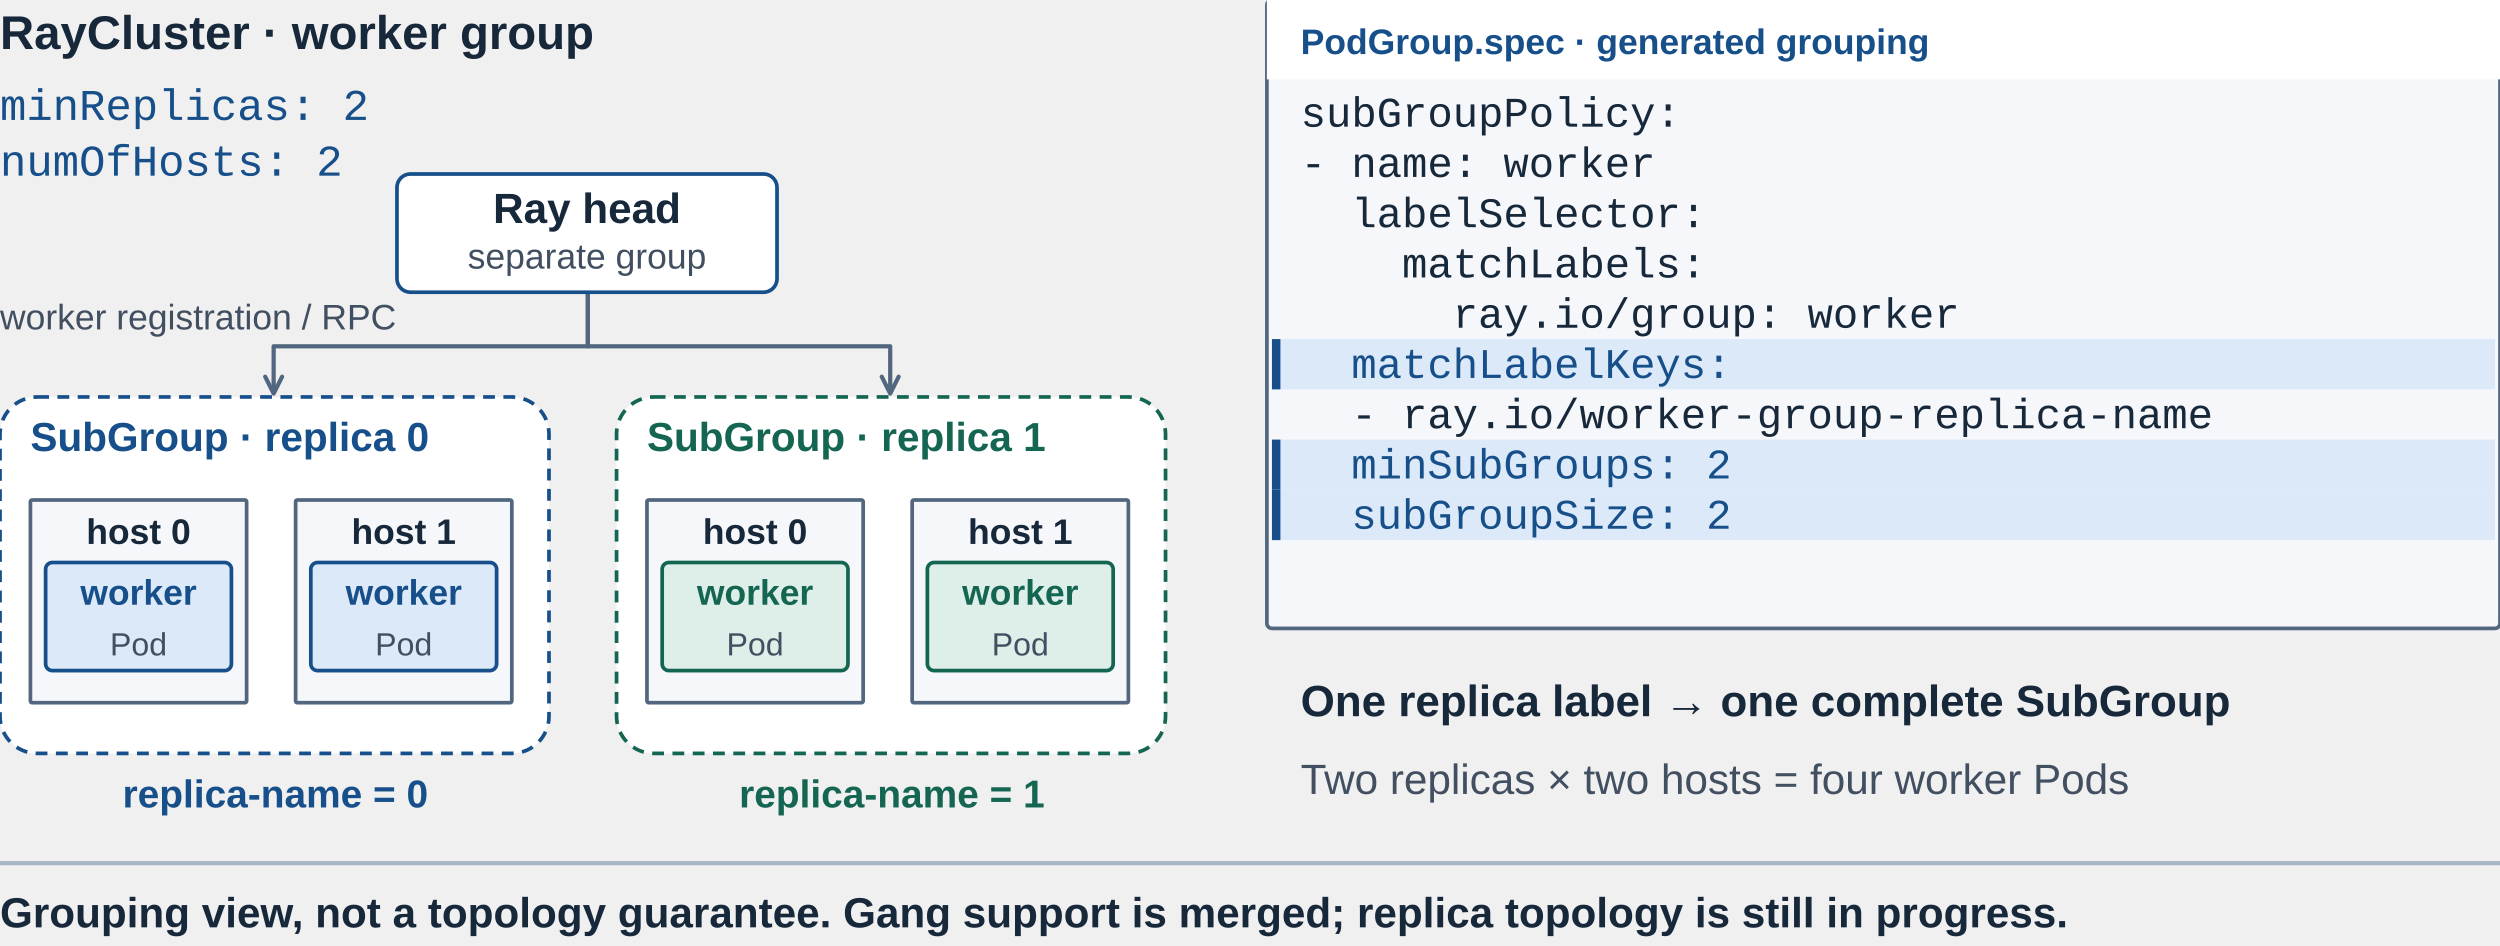
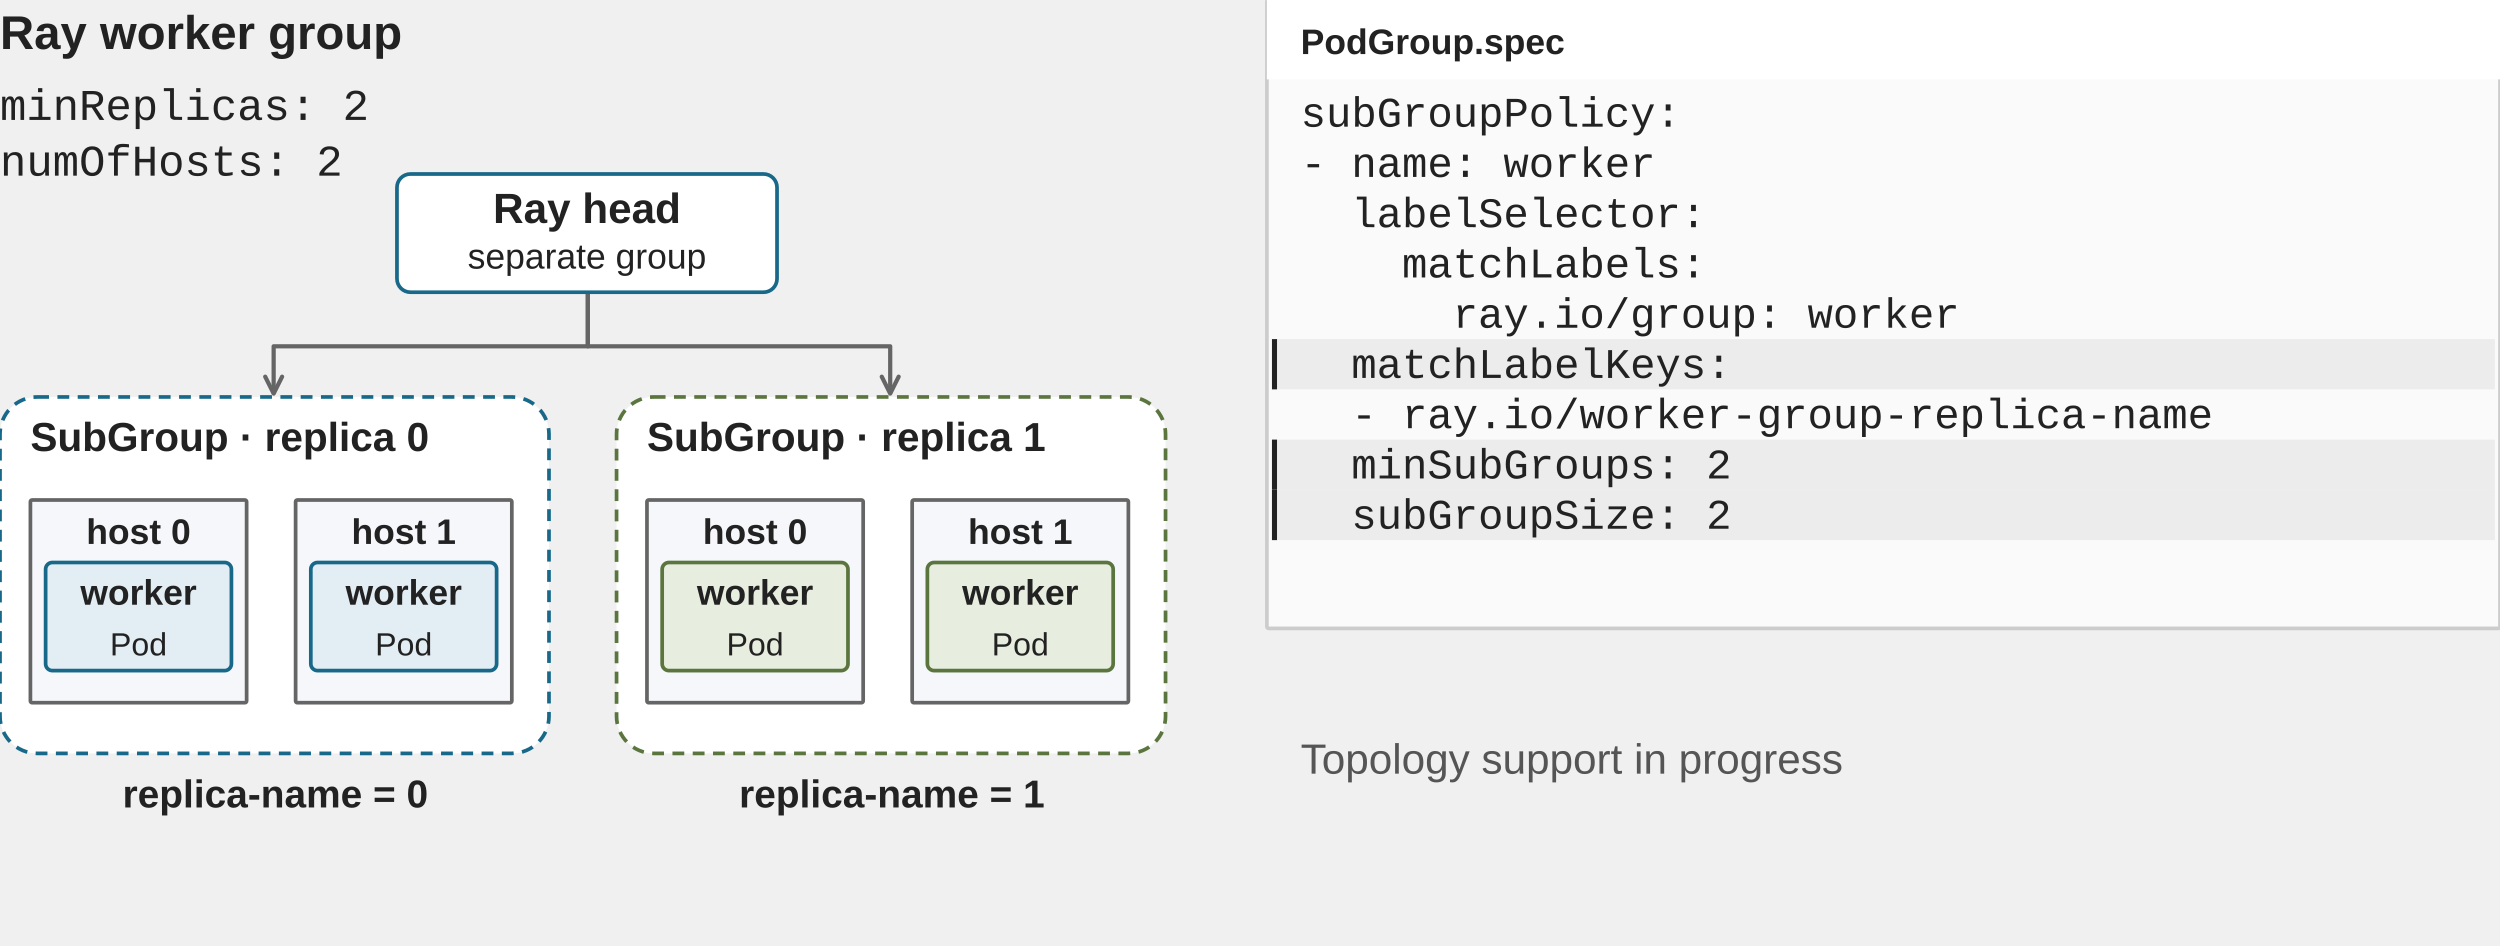
<svg xmlns="http://www.w3.org/2000/svg" width="1480" height="560" viewBox="0 0 1480 560">
  <defs>
-     <marker id="arrow-146653" viewBox="0 0 12 12" refX="12" refY="6" markerWidth="12" markerHeight="12" markerUnits="userSpaceOnUse" orient="auto">
-       <path d="M0 0 L12 6 L0 12 Z" fill="#146653" />
+     <marker id="arrow-176889" viewBox="0 0 12 12" refX="12" refY="6" markerWidth="12" markerHeight="12" markerUnits="userSpaceOnUse" orient="auto">
+       <path d="M0 0 L12 6 L0 12 Z" fill="#176889" />
    </marker>
-     <marker id="arrow-164f89" viewBox="0 0 12 12" refX="12" refY="6" markerWidth="12" markerHeight="12" markerUnits="userSpaceOnUse" orient="auto">
-       <path d="M0 0 L12 6 L0 12 Z" fill="#164f89" />
+     <marker id="arrow-222222" viewBox="0 0 12 12" refX="12" refY="6" markerWidth="12" markerHeight="12" markerUnits="userSpaceOnUse" orient="auto">
+       <path d="M0 0 L12 6 L0 12 Z" fill="#222222" />
    </marker>
-     <marker id="arrow-17283b" viewBox="0 0 12 12" refX="12" refY="6" markerWidth="12" markerHeight="12" markerUnits="userSpaceOnUse" orient="auto">
-       <path d="M0 0 L12 6 L0 12 Z" fill="#17283b" />
+     <marker id="arrow-555555" viewBox="0 0 12 12" refX="12" refY="6" markerWidth="12" markerHeight="12" markerUnits="userSpaceOnUse" orient="auto">
+       <path d="M0 0 L12 6 L0 12 Z" fill="#555555" />
    </marker>
-     <marker id="arrow-414f60" viewBox="0 0 12 12" refX="12" refY="6" markerWidth="12" markerHeight="12" markerUnits="userSpaceOnUse" orient="auto">
-       <path d="M0 0 L12 6 L0 12 Z" fill="#414f60" />
+     <marker id="arrow-5b753e" viewBox="0 0 12 12" refX="12" refY="6" markerWidth="12" markerHeight="12" markerUnits="userSpaceOnUse" orient="auto">
+       <path d="M0 0 L12 6 L0 12 Z" fill="#5b753e" />
    </marker>
-     <marker id="arrow-52677f" viewBox="0 0 12 12" refX="12" refY="6" markerWidth="12" markerHeight="12" markerUnits="userSpaceOnUse" orient="auto">
-       <path d="M0 0 L12 6 L0 12 Z" fill="#52677f" />
+     <marker id="arrow-656565" viewBox="0 0 12 12" refX="12" refY="6" markerWidth="12" markerHeight="12" markerUnits="userSpaceOnUse" orient="auto">
+       <path d="M0 0 L12 6 L0 12 Z" fill="#656565" />
    </marker>
-     <marker id="arrow-62448d" viewBox="0 0 12 12" refX="12" refY="6" markerWidth="12" markerHeight="12" markerUnits="userSpaceOnUse" orient="auto">
-       <path d="M0 0 L12 6 L0 12 Z" fill="#62448d" />
+     <marker id="arrow-cccccc" viewBox="0 0 12 12" refX="12" refY="6" markerWidth="12" markerHeight="12" markerUnits="userSpaceOnUse" orient="auto">
+       <path d="M0 0 L12 6 L0 12 Z" fill="#cccccc" />
    </marker>
-     <marker id="arrow-8b621c" viewBox="0 0 12 12" refX="12" refY="6" markerWidth="12" markerHeight="12" markerUnits="userSpaceOnUse" orient="auto">
-       <path d="M0 0 L12 6 L0 12 Z" fill="#8b621c" />
+     <marker id="arrow-e3edf4" viewBox="0 0 12 12" refX="12" refY="6" markerWidth="12" markerHeight="12" markerUnits="userSpaceOnUse" orient="auto">
+       <path d="M0 0 L12 6 L0 12 Z" fill="#e3edf4" />
    </marker>
-     <marker id="arrow-a6b5c6" viewBox="0 0 12 12" refX="12" refY="6" markerWidth="12" markerHeight="12" markerUnits="userSpaceOnUse" orient="auto">
-       <path d="M0 0 L12 6 L0 12 Z" fill="#a6b5c6" />
+     <marker id="arrow-e64030" viewBox="0 0 12 12" refX="12" refY="6" markerWidth="12" markerHeight="12" markerUnits="userSpaceOnUse" orient="auto">
+       <path d="M0 0 L12 6 L0 12 Z" fill="#e64030" />
    </marker>
-     <marker id="arrow-c14421" viewBox="0 0 12 12" refX="12" refY="6" markerWidth="12" markerHeight="12" markerUnits="userSpaceOnUse" orient="auto">
-       <path d="M0 0 L12 6 L0 12 Z" fill="#c14421" />
+     <marker id="arrow-e8eedf" viewBox="0 0 12 12" refX="12" refY="6" markerWidth="12" markerHeight="12" markerUnits="userSpaceOnUse" orient="auto">
+       <path d="M0 0 L12 6 L0 12 Z" fill="#e8eedf" />
    </marker>
-     <marker id="arrow-dce5ee" viewBox="0 0 12 12" refX="12" refY="6" markerWidth="12" markerHeight="12" markerUnits="userSpaceOnUse" orient="auto">
-       <path d="M0 0 L12 6 L0 12 Z" fill="#dce5ee" />
+     <marker id="arrow-eeeeee" viewBox="0 0 12 12" refX="12" refY="6" markerWidth="12" markerHeight="12" markerUnits="userSpaceOnUse" orient="auto">
+       <path d="M0 0 L12 6 L0 12 Z" fill="#eeeeee" />
    </marker>
-     <marker id="arrow-dce9f8" viewBox="0 0 12 12" refX="12" refY="6" markerWidth="12" markerHeight="12" markerUnits="userSpaceOnUse" orient="auto">
-       <path d="M0 0 L12 6 L0 12 Z" fill="#dce9f8" />
-     </marker>
-     <marker id="arrow-deeee8" viewBox="0 0 12 12" refX="12" refY="6" markerWidth="12" markerHeight="12" markerUnits="userSpaceOnUse" orient="auto">
-       <path d="M0 0 L12 6 L0 12 Z" fill="#deeee8" />
-     </marker>
-     <marker id="arrow-eae3f3" viewBox="0 0 12 12" refX="12" refY="6" markerWidth="12" markerHeight="12" markerUnits="userSpaceOnUse" orient="auto">
-       <path d="M0 0 L12 6 L0 12 Z" fill="#eae3f3" />
-     </marker>
-     <marker id="arrow-f2f5f9" viewBox="0 0 12 12" refX="12" refY="6" markerWidth="12" markerHeight="12" markerUnits="userSpaceOnUse" orient="auto">
-       <path d="M0 0 L12 6 L0 12 Z" fill="#f2f5f9" />
-     </marker>
-     <marker id="arrow-fff5e2" viewBox="0 0 12 12" refX="12" refY="6" markerWidth="12" markerHeight="12" markerUnits="userSpaceOnUse" orient="auto">
-       <path d="M0 0 L12 6 L0 12 Z" fill="#fff5e2" />
+     <marker id="arrow-fafafa" viewBox="0 0 12 12" refX="12" refY="6" markerWidth="12" markerHeight="12" markerUnits="userSpaceOnUse" orient="auto">
+       <path d="M0 0 L12 6 L0 12 Z" fill="#fafafa" />
    </marker>
    <marker id="arrow-ffffff" viewBox="0 0 12 12" refX="12" refY="6" markerWidth="12" markerHeight="12" markerUnits="userSpaceOnUse" orient="auto">
      <path d="M0 0 L12 6 L0 12 Z" fill="#ffffff" />
    </marker>
  </defs>
-   <rect x="0" y="235" width="325" height="211" rx="22" fill="#ffffff" stroke="#164f89" stroke-width="2.2" stroke-dasharray="7 5" />
-   <rect x="365" y="235" width="325" height="211" rx="22" fill="#ffffff" stroke="#146653" stroke-width="2.2" stroke-dasharray="7 5" />
-   <path d="M348,173 L348,205 L162,205 L162,233" fill="none" stroke="#52677f" stroke-width="2.5" stroke-linejoin="round" />
-   <path d="M157.0,223.0 L162,233 L167.0,223.0" fill="none" stroke="#52677f" stroke-width="2.5" stroke-linecap="round" stroke-linejoin="round" />
-   <path d="M348,173 L348,205 L527,205 L527,233" fill="none" stroke="#52677f" stroke-width="2.5" stroke-linejoin="round" />
-   <path d="M522.0,223.0 L527,233 L532.0,223.0" fill="none" stroke="#52677f" stroke-width="2.5" stroke-linecap="round" stroke-linejoin="round" />
-   <path d="M750,47 L1480,47" fill="none" stroke="#164f89" stroke-width="2.5" stroke-linejoin="round" />
-   <path d="M0,511 L1480,511" fill="none" stroke="#a6b5c6" stroke-width="2.5" stroke-linejoin="round" />
-   <text x="0" y="29" font-family="Liberation Sans, Arial, sans-serif" font-size="28" font-weight="700" fill="#17283b" text-anchor="start">
-     <tspan x="0" dy="0">RayCluster · worker group</tspan>
-   </text>
-   <text x="0" y="71" xml:space="preserve" font-family="Liberation Mono" font-size="26" font-weight="400" fill="#164f89">minReplicas: 2</text>
-   <text x="0" y="104" xml:space="preserve" font-family="Liberation Mono" font-size="26" font-weight="400" fill="#164f89">numOfHosts: 2</text>
-   <rect x="235" y="103" width="225" height="70" rx="8" fill="#ffffff" stroke="#164f89" stroke-width="2.2" />
-   <text x="347.5" y="132.0" font-family="Liberation Sans, Arial, sans-serif" font-size="25" font-weight="700" fill="#17283b" text-anchor="middle">
+   <rect x="0" y="235" width="325" height="211" rx="22" fill="#ffffff" stroke="#176889" stroke-width="2.2" stroke-dasharray="7 5" />
+   <rect x="365" y="235" width="325" height="211" rx="22" fill="#ffffff" stroke="#5b753e" stroke-width="2.2" stroke-dasharray="7 5" />
+   <path d="M348,173 L348,205 L162,205 L162,233" fill="none" stroke="#656565" stroke-width="2.5" stroke-linejoin="round" />
+   <path d="M157.0,223.0 L162,233 L167.0,223.0" fill="none" stroke="#656565" stroke-width="2.5" stroke-linecap="round" stroke-linejoin="round" />
+   <path d="M348,173 L348,205 L527,205 L527,233" fill="none" stroke="#656565" stroke-width="2.5" stroke-linejoin="round" />
+   <path d="M522.0,223.0 L527,233 L532.0,223.0" fill="none" stroke="#656565" stroke-width="2.5" stroke-linecap="round" stroke-linejoin="round" />
+   <path d="M750,47 L1480,47" fill="none" stroke="#cccccc" stroke-width="2.5" stroke-linejoin="round" />
+   <text x="0" y="29" font-family="Liberation Sans, Arial, sans-serif" font-size="28" font-weight="700" fill="#222222" text-anchor="start">Ray worker group</text>
+   <text x="0" y="71" xml:space="preserve" font-family="Liberation Mono" font-size="26" font-weight="400" fill="#222222">minReplicas: 2</text>
+   <text x="0" y="104" xml:space="preserve" font-family="Liberation Mono" font-size="26" font-weight="400" fill="#222222">numOfHosts: 2</text>
+   <rect x="235" y="103" width="225" height="70" rx="8" fill="#ffffff" stroke="#176889" stroke-width="2.2" />
+   <text x="347.5" y="132.0" font-family="Liberation Sans, Arial, sans-serif" font-size="25" font-weight="700" fill="#222222" text-anchor="middle">
    <tspan x="347.5" dy="0">Ray head</tspan>
  </text>
-   <text x="347.5" y="159.0" font-family="Liberation Sans, Arial, sans-serif" font-size="21" font-weight="400" fill="#414f60" text-anchor="middle">
+   <text x="347.5" y="159.0" font-family="Liberation Sans, Arial, sans-serif" font-size="21" font-weight="400" fill="#222222" text-anchor="middle">
    <tspan x="347.5" dy="0">separate group</tspan>
  </text>
-   <text x="18" y="267" font-family="Liberation Sans, Arial, sans-serif" font-size="24" font-weight="700" fill="#164f89" text-anchor="start">
+   <text x="18" y="267" font-family="Liberation Sans, Arial, sans-serif" font-size="24" font-weight="700" fill="#222222" text-anchor="start">
    <tspan x="18" dy="0">SubGroup · replica 0</tspan>
  </text>
-   <rect x="18" y="296" width="128" height="120" rx="1" fill="#f5f7fa" stroke="#52677f" stroke-width="2.2" />
-   <text x="82.0" y="322" font-family="Liberation Sans, Arial, sans-serif" font-size="21" font-weight="700" fill="#17283b" text-anchor="middle">
+   <rect x="18" y="296" width="128" height="120" rx="1" fill="#f5f7fa" stroke="#656565" stroke-width="2.2" />
+   <text x="82.0" y="322" font-family="Liberation Sans, Arial, sans-serif" font-size="21" font-weight="700" fill="#222222" text-anchor="middle">
    <tspan x="82.0" dy="0">host 0</tspan>
  </text>
-   <rect x="27" y="333.0" width="110" height="64.0" rx="4" fill="#dce9f8" stroke="#164f89" stroke-width="2.2" />
-   <text x="82.0" y="358.0" font-family="Liberation Sans, Arial, sans-serif" font-size="21" font-weight="700" fill="#164f89" text-anchor="middle">
+   <rect x="27" y="333.0" width="110" height="64.0" rx="4" fill="#e3edf4" stroke="#176889" stroke-width="2.2" />
+   <text x="82.0" y="358.0" font-family="Liberation Sans, Arial, sans-serif" font-size="21" font-weight="700" fill="#222222" text-anchor="middle">
    <tspan x="82.0" dy="0">worker</tspan>
  </text>
-   <text x="82.0" y="388.0" font-family="Liberation Sans, Arial, sans-serif" font-size="19" font-weight="400" fill="#414f60" text-anchor="middle">
+   <text x="82.0" y="388.0" font-family="Liberation Sans, Arial, sans-serif" font-size="19" font-weight="400" fill="#222222" text-anchor="middle">
    <tspan x="82.0" dy="0">Pod</tspan>
  </text>
-   <rect x="175" y="296" width="128" height="120" rx="1" fill="#f5f7fa" stroke="#52677f" stroke-width="2.2" />
-   <text x="239.0" y="322" font-family="Liberation Sans, Arial, sans-serif" font-size="21" font-weight="700" fill="#17283b" text-anchor="middle">
+   <rect x="175" y="296" width="128" height="120" rx="1" fill="#f5f7fa" stroke="#656565" stroke-width="2.2" />
+   <text x="239.0" y="322" font-family="Liberation Sans, Arial, sans-serif" font-size="21" font-weight="700" fill="#222222" text-anchor="middle">
    <tspan x="239.0" dy="0">host 1</tspan>
  </text>
-   <rect x="184" y="333.0" width="110" height="64.0" rx="4" fill="#dce9f8" stroke="#164f89" stroke-width="2.2" />
-   <text x="239.0" y="358.0" font-family="Liberation Sans, Arial, sans-serif" font-size="21" font-weight="700" fill="#164f89" text-anchor="middle">
+   <rect x="184" y="333.0" width="110" height="64.0" rx="4" fill="#e3edf4" stroke="#176889" stroke-width="2.2" />
+   <text x="239.0" y="358.0" font-family="Liberation Sans, Arial, sans-serif" font-size="21" font-weight="700" fill="#222222" text-anchor="middle">
    <tspan x="239.0" dy="0">worker</tspan>
  </text>
-   <text x="239.0" y="388.0" font-family="Liberation Sans, Arial, sans-serif" font-size="19" font-weight="400" fill="#414f60" text-anchor="middle">
+   <text x="239.0" y="388.0" font-family="Liberation Sans, Arial, sans-serif" font-size="19" font-weight="400" fill="#222222" text-anchor="middle">
    <tspan x="239.0" dy="0">Pod</tspan>
  </text>
-   <text x="163" y="478" font-family="Liberation Sans, Arial, sans-serif" font-size="23" font-weight="700" fill="#164f89" text-anchor="middle">
+   <text x="163" y="478" font-family="Liberation Sans, Arial, sans-serif" font-size="23" font-weight="700" fill="#222222" text-anchor="middle">
    <tspan x="163" dy="0">replica-name = 0</tspan>
  </text>
-   <text x="383" y="267" font-family="Liberation Sans, Arial, sans-serif" font-size="24" font-weight="700" fill="#146653" text-anchor="start">
+   <text x="383" y="267" font-family="Liberation Sans, Arial, sans-serif" font-size="24" font-weight="700" fill="#222222" text-anchor="start">
    <tspan x="383" dy="0">SubGroup · replica 1</tspan>
  </text>
-   <rect x="383" y="296" width="128" height="120" rx="1" fill="#f5f7fa" stroke="#52677f" stroke-width="2.2" />
-   <text x="447.0" y="322" font-family="Liberation Sans, Arial, sans-serif" font-size="21" font-weight="700" fill="#17283b" text-anchor="middle">
+   <rect x="383" y="296" width="128" height="120" rx="1" fill="#f5f7fa" stroke="#656565" stroke-width="2.2" />
+   <text x="447.0" y="322" font-family="Liberation Sans, Arial, sans-serif" font-size="21" font-weight="700" fill="#222222" text-anchor="middle">
    <tspan x="447.0" dy="0">host 0</tspan>
  </text>
-   <rect x="392" y="333.0" width="110" height="64.0" rx="4" fill="#deeee8" stroke="#146653" stroke-width="2.2" />
-   <text x="447.0" y="358.0" font-family="Liberation Sans, Arial, sans-serif" font-size="21" font-weight="700" fill="#146653" text-anchor="middle">
+   <rect x="392" y="333.0" width="110" height="64.0" rx="4" fill="#e8eedf" stroke="#5b753e" stroke-width="2.2" />
+   <text x="447.0" y="358.0" font-family="Liberation Sans, Arial, sans-serif" font-size="21" font-weight="700" fill="#222222" text-anchor="middle">
    <tspan x="447.0" dy="0">worker</tspan>
  </text>
-   <text x="447.0" y="388.0" font-family="Liberation Sans, Arial, sans-serif" font-size="19" font-weight="400" fill="#414f60" text-anchor="middle">
+   <text x="447.0" y="388.0" font-family="Liberation Sans, Arial, sans-serif" font-size="19" font-weight="400" fill="#222222" text-anchor="middle">
    <tspan x="447.0" dy="0">Pod</tspan>
  </text>
-   <rect x="540" y="296" width="128" height="120" rx="1" fill="#f5f7fa" stroke="#52677f" stroke-width="2.2" />
-   <text x="604.0" y="322" font-family="Liberation Sans, Arial, sans-serif" font-size="21" font-weight="700" fill="#17283b" text-anchor="middle">
+   <rect x="540" y="296" width="128" height="120" rx="1" fill="#f5f7fa" stroke="#656565" stroke-width="2.2" />
+   <text x="604.0" y="322" font-family="Liberation Sans, Arial, sans-serif" font-size="21" font-weight="700" fill="#222222" text-anchor="middle">
    <tspan x="604.0" dy="0">host 1</tspan>
  </text>
-   <rect x="549" y="333.0" width="110" height="64.0" rx="4" fill="#deeee8" stroke="#146653" stroke-width="2.2" />
-   <text x="604.0" y="358.0" font-family="Liberation Sans, Arial, sans-serif" font-size="21" font-weight="700" fill="#146653" text-anchor="middle">
+   <rect x="549" y="333.0" width="110" height="64.0" rx="4" fill="#e8eedf" stroke="#5b753e" stroke-width="2.2" />
+   <text x="604.0" y="358.0" font-family="Liberation Sans, Arial, sans-serif" font-size="21" font-weight="700" fill="#222222" text-anchor="middle">
    <tspan x="604.0" dy="0">worker</tspan>
  </text>
-   <text x="604.0" y="388.0" font-family="Liberation Sans, Arial, sans-serif" font-size="19" font-weight="400" fill="#414f60" text-anchor="middle">
+   <text x="604.0" y="388.0" font-family="Liberation Sans, Arial, sans-serif" font-size="19" font-weight="400" fill="#222222" text-anchor="middle">
    <tspan x="604.0" dy="0">Pod</tspan>
  </text>
-   <text x="528" y="478" font-family="Liberation Sans, Arial, sans-serif" font-size="23" font-weight="700" fill="#146653" text-anchor="middle">
+   <text x="528" y="478" font-family="Liberation Sans, Arial, sans-serif" font-size="23" font-weight="700" fill="#222222" text-anchor="middle">
    <tspan x="528" dy="0">replica-name = 1</tspan>
  </text>
-   <text x="0" y="195" font-family="Liberation Sans, Arial, sans-serif" font-size="21" font-weight="400" fill="#414f60" text-anchor="start">
-     <tspan x="0" dy="0">worker registration / RPC</tspan>
-   </text>
-   <rect x="750" y="0" width="730" height="372" rx="3" fill="#f5f7fa" stroke="#52677f" stroke-width="2.2" />
+   <rect x="750" y="0" width="730" height="372" rx="1" fill="#fafafa" stroke="#cccccc" stroke-width="2.2" />
  <rect x="750" y="0" width="730" height="47" rx="0" fill="#ffffff" stroke="none" stroke-width="2.2" />
-   <text x="770" y="32" font-family="Liberation Sans, Arial, sans-serif" font-size="21" font-weight="700" fill="#164f89" text-anchor="start">
-     <tspan x="770" dy="0">PodGroup.spec · generated grouping</tspan>
-   </text>
-   <text x="770" y="75.0" xml:space="preserve" font-family="Liberation Mono" font-size="25" font-weight="400" fill="#17283b">subGroupPolicy:</text>
-   <text x="770" y="104.75" xml:space="preserve" font-family="Liberation Mono" font-size="25" font-weight="400" fill="#17283b">- name: worker</text>
-   <text x="770" y="134.5" xml:space="preserve" font-family="Liberation Mono" font-size="25" font-weight="400" fill="#17283b">  labelSelector:</text>
-   <text x="770" y="164.25" xml:space="preserve" font-family="Liberation Mono" font-size="25" font-weight="400" fill="#17283b">    matchLabels:</text>
-   <text x="770" y="194.0" xml:space="preserve" font-family="Liberation Mono" font-size="25" font-weight="400" fill="#17283b">      ray.io/group: worker</text>
-   <rect x="753" y="200.75" width="724" height="29.75" rx="0" fill="#dce9f8" stroke="none" stroke-width="2.2" />
-   <rect x="753" y="200.75" width="5" height="29.75" rx="0" fill="#164f89" stroke="none" stroke-width="2.2" />
-   <text x="770" y="223.75" xml:space="preserve" font-family="Liberation Mono" font-size="25" font-weight="400" fill="#164f89">  matchLabelKeys:</text>
-   <text x="770" y="253.5" xml:space="preserve" font-family="Liberation Mono" font-size="25" font-weight="400" fill="#17283b">  - ray.io/worker-group-replica-name</text>
-   <rect x="753" y="260.25" width="724" height="29.75" rx="0" fill="#dce9f8" stroke="none" stroke-width="2.2" />
-   <rect x="753" y="260.25" width="5" height="29.75" rx="0" fill="#164f89" stroke="none" stroke-width="2.2" />
-   <text x="770" y="283.25" xml:space="preserve" font-family="Liberation Mono" font-size="25" font-weight="400" fill="#164f89">  minSubGroups: 2</text>
-   <rect x="753" y="290.0" width="724" height="29.75" rx="0" fill="#dce9f8" stroke="none" stroke-width="2.2" />
-   <rect x="753" y="290.0" width="5" height="29.75" rx="0" fill="#164f89" stroke="none" stroke-width="2.2" />
-   <text x="770" y="313.0" xml:space="preserve" font-family="Liberation Mono" font-size="25" font-weight="400" fill="#164f89">  subGroupSize: 2</text>
-   <text x="770" y="424" font-family="Liberation Sans, Arial, sans-serif" font-size="26" font-weight="700" fill="#17283b" text-anchor="start">
-     <tspan x="770" dy="0">One replica label → one complete SubGroup</tspan>
-   </text>
-   <text x="770" y="470" font-family="Liberation Sans, Arial, sans-serif" font-size="25" font-weight="400" fill="#414f60" text-anchor="start">
-     <tspan x="770" dy="0">Two replicas × two hosts = four worker Pods</tspan>
-   </text>
-   <text x="0" y="549" font-family="Liberation Sans, Arial, sans-serif" font-size="25" font-weight="700" fill="#17283b" text-anchor="start">
-     <tspan x="0" dy="0">Grouping view, not a topology guarantee. Gang support is merged; replica topology is still in progress.</tspan>
+   <text x="770" y="32" font-family="Liberation Sans, Arial, sans-serif" font-size="21" font-weight="700" fill="#222222" text-anchor="start">PodGroup.spec</text>
+   <text x="770" y="75.0" xml:space="preserve" font-family="Liberation Mono" font-size="25" font-weight="400" fill="#222222">subGroupPolicy:</text>
+   <text x="770" y="104.75" xml:space="preserve" font-family="Liberation Mono" font-size="25" font-weight="400" fill="#222222">- name: worker</text>
+   <text x="770" y="134.5" xml:space="preserve" font-family="Liberation Mono" font-size="25" font-weight="400" fill="#222222">  labelSelector:</text>
+   <text x="770" y="164.25" xml:space="preserve" font-family="Liberation Mono" font-size="25" font-weight="400" fill="#222222">    matchLabels:</text>
+   <text x="770" y="194.0" xml:space="preserve" font-family="Liberation Mono" font-size="25" font-weight="400" fill="#222222">      ray.io/group: worker</text>
+   <rect x="753" y="200.75" width="724" height="29.75" rx="0" fill="#ececec" stroke="none" stroke-width="2.2" />
+   <rect x="753" y="200.75" width="3" height="29.75" rx="0" fill="#222222" stroke="none" stroke-width="2.2" />
+   <text x="770" y="223.75" xml:space="preserve" font-family="Liberation Mono" font-size="25" font-weight="400" fill="#222222">  matchLabelKeys:</text>
+   <text x="770" y="253.5" xml:space="preserve" font-family="Liberation Mono" font-size="25" font-weight="400" fill="#222222">  - ray.io/worker-group-replica-name</text>
+   <rect x="753" y="260.25" width="724" height="29.75" rx="0" fill="#ececec" stroke="none" stroke-width="2.2" />
+   <rect x="753" y="260.25" width="3" height="29.75" rx="0" fill="#222222" stroke="none" stroke-width="2.2" />
+   <text x="770" y="283.25" xml:space="preserve" font-family="Liberation Mono" font-size="25" font-weight="400" fill="#222222">  minSubGroups: 2</text>
+   <rect x="753" y="290.0" width="724" height="29.75" rx="0" fill="#ececec" stroke="none" stroke-width="2.2" />
+   <rect x="753" y="290.0" width="3" height="29.75" rx="0" fill="#222222" stroke="none" stroke-width="2.2" />
+   <text x="770" y="313.0" xml:space="preserve" font-family="Liberation Mono" font-size="25" font-weight="400" fill="#222222">  subGroupSize: 2</text>
+   <text x="770" y="458" font-family="Liberation Sans, Arial, sans-serif" font-size="25" font-weight="400" fill="#555555" text-anchor="start">
+     <tspan x="770" dy="0">Topology support in progress</tspan>
  </text>
</svg>
